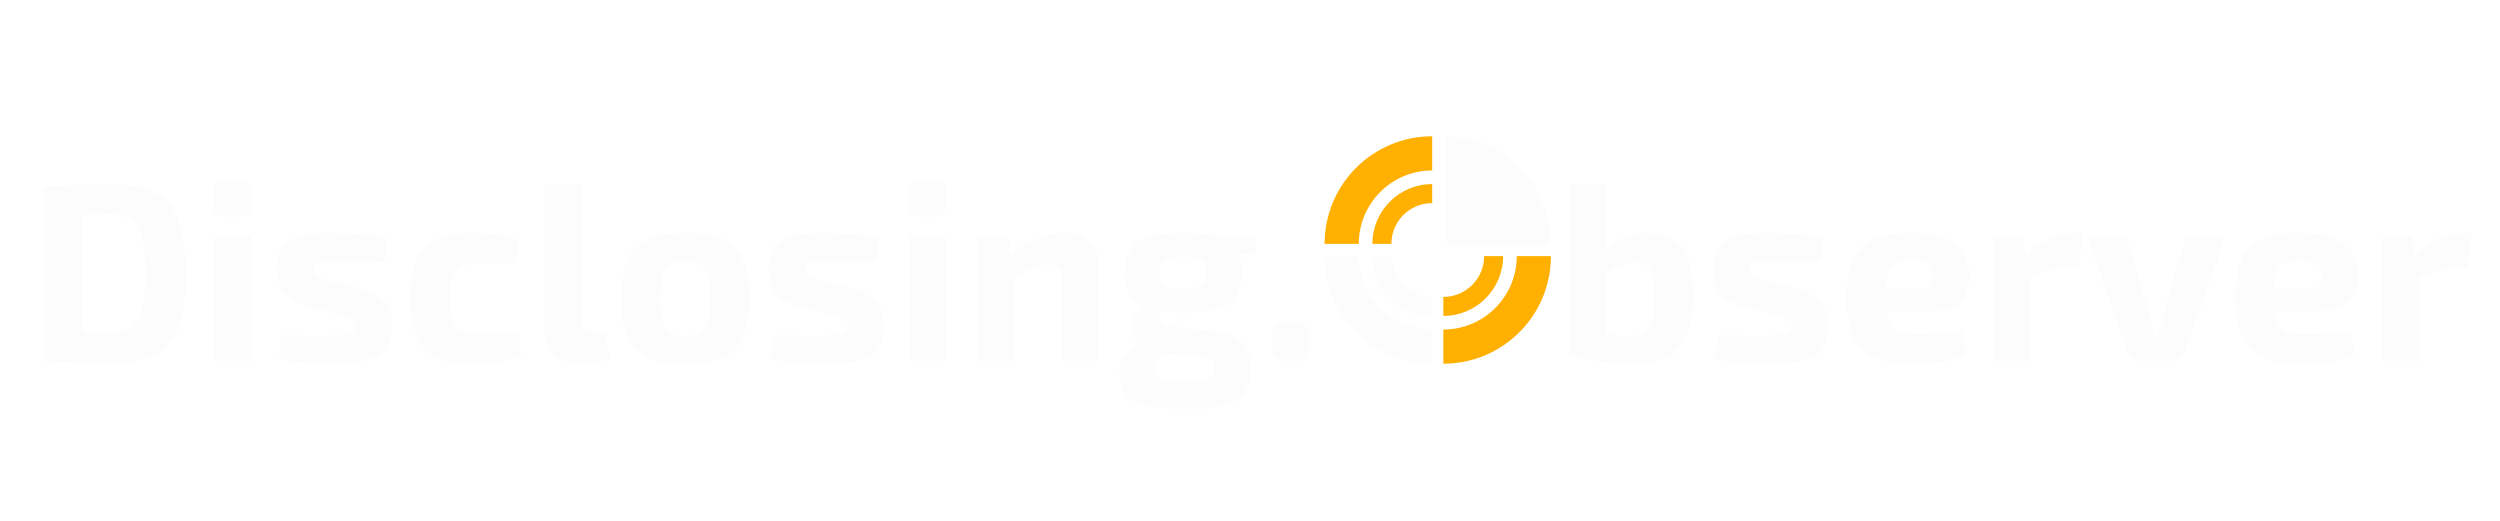
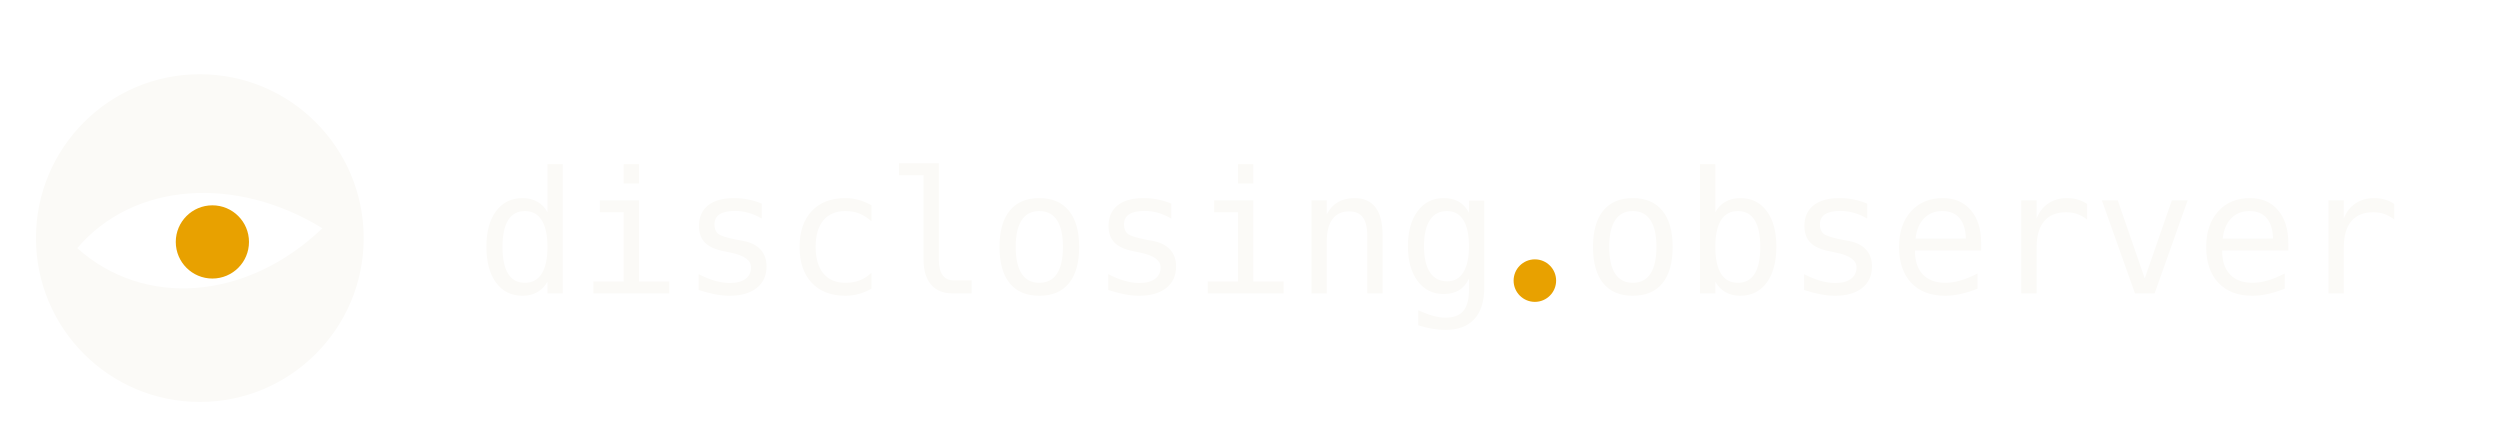
- <svg xmlns="http://www.w3.org/2000/svg" width="1920" zoomAndPan="magnify" viewBox="0 0 1440 300" height="400" preserveAspectRatio="xMidYMid meet" version="1.0">
-   <defs>
-     <g />
-     <clipPath id="2179c428b5">
-       <path d="M 762.961 78.031 L 893 78.031 L 893 209.281 L 762.961 209.281 Z M 762.961 78.031 " clip-rule="nonzero" />
-     </clipPath>
-     <clipPath id="6ca335b253">
-       <path d="M 762.961 78.031 L 893.461 78.031 L 893.461 209.281 L 762.961 209.281 Z M 762.961 78.031 " clip-rule="nonzero" />
-     </clipPath>
-   </defs>
-   <g clip-path="url(#2179c428b5)">
-     <path fill="#fcfcfc" d="M 833.012 140.859 L 833.012 78.031 C 871.16 80.52 893.441 110.008 892.82 140.859 Z M 782.656 147.527 L 762.965 147.527 C 762.965 181.754 790.711 209.5 824.938 209.5 L 824.938 189.809 C 801.586 189.809 782.656 170.879 782.656 147.527 Z M 801.441 147.527 L 790.496 147.527 C 790.496 166.547 805.918 181.969 824.938 181.969 L 824.938 171.023 C 811.961 171.023 801.441 160.504 801.441 147.527 Z M 801.441 147.527 " fill-opacity="1" fill-rule="evenodd" />
+ <svg xmlns="http://www.w3.org/2000/svg" viewBox="0 0 588 100" width="588" height="100">
+   <g transform="translate(6 15) scale(0.82)">
+     <path fill="#FBFAF7" fill-rule="evenodd" d="M3 50 a47 47 0 1 0 94 0 a47 47 0 1 0 -94 0 Z M14.85 52.88 C31 33.88 60.45 31.98 85.15 47.18 C63.3 68.08 33.85 69.98 14.85 52.88 Z" />
+     <circle cx="53.6" cy="51.1" r="10.5" fill="#E8A100" />
  </g>
-   <g clip-path="url(#6ca335b253)">
-     <path fill="#ffb000" d="M 801.441 140.477 L 790.496 140.477 C 790.496 121.453 805.918 106.035 824.938 106.035 L 824.938 116.977 C 811.961 116.977 801.441 127.5 801.441 140.477 Z M 831.359 189.809 L 831.359 209.5 C 865.586 209.5 893.332 181.754 893.332 147.527 L 873.641 147.527 C 873.641 170.879 854.711 189.809 831.359 189.809 Z M 831.359 171.023 L 831.359 181.969 C 850.383 181.969 865.801 166.547 865.801 147.527 L 854.855 147.527 C 854.855 160.504 844.336 171.023 831.359 171.023 Z M 782.656 140.477 L 762.965 140.477 C 762.965 106.246 790.711 78.5 824.938 78.5 L 824.938 98.195 C 801.586 98.195 782.656 117.125 782.656 140.477 Z M 782.656 140.477 " fill-opacity="1" fill-rule="evenodd" />
-   </g>
-   <g fill="#fcfcfc" fill-opacity="1">
-     <g transform="translate(15.00003, 207.8494)">
-       <g>
-         <path d="M 10.188 0 L 10.188 -100.359 C 23.957 -101.234 36.945 -101.672 49.156 -101.672 C 65.156 -101.672 76.281 -97.984 82.531 -90.609 C 88.789 -83.242 91.922 -69.766 91.922 -50.172 C 91.922 -30.586 88.789 -17.109 82.531 -9.734 C 76.281 -2.367 65.156 1.312 49.156 1.312 C 36.945 1.312 23.957 0.875 10.188 0 Z M 32.297 -84.219 L 32.297 -16.297 C 33.941 -16.297 36.629 -16.27 40.359 -16.219 C 44.098 -16.164 47.031 -16.141 49.156 -16.141 C 56.625 -16.141 61.738 -18.516 64.5 -23.266 C 67.27 -28.023 68.656 -37 68.656 -50.188 C 68.656 -63.375 67.27 -72.363 64.5 -77.156 C 61.738 -81.957 56.625 -84.359 49.156 -84.359 Z M 32.297 -84.219 " />
-       </g>
-     </g>
-   </g>
-   <g fill="#fcfcfc" fill-opacity="1">
-     <g transform="translate(113.906, 207.8494)">
-       <g>
-         <path d="M 15.266 -103.422 L 24.875 -103.422 C 29.039 -103.422 31.125 -101.332 31.125 -97.156 L 31.125 -89.312 C 31.125 -85.133 29.039 -83.047 24.875 -83.047 L 15.266 -83.047 C 11.098 -83.047 9.016 -85.133 9.016 -89.312 L 9.016 -97.156 C 9.016 -101.332 11.098 -103.422 15.266 -103.422 Z M 30.844 0 L 9.453 0 L 9.453 -71.703 L 30.844 -71.703 Z M 30.844 0 " />
-       </g>
-     </g>
-   </g>
-   <g fill="#fcfcfc" fill-opacity="1">
-     <g transform="translate(154.0502, 207.8494)">
-       <g>
-         <path d="M 40.734 -26.625 L 22.844 -31.422 C 16.25 -33.359 11.688 -36 9.156 -39.344 C 6.633 -42.688 5.375 -47.316 5.375 -53.234 C 5.375 -60.703 7.676 -65.988 12.281 -69.094 C 16.895 -72.195 24.773 -73.75 35.922 -73.75 C 48.816 -73.551 59.875 -72.629 69.094 -70.984 L 67.641 -57.156 C 55.422 -57.352 46.207 -57.453 40 -57.453 C 36.602 -57.453 34.25 -57.426 32.938 -57.375 C 31.633 -57.332 30.328 -57.164 29.016 -56.875 C 27.703 -56.582 26.898 -56.117 26.609 -55.484 C 26.328 -54.859 26.188 -53.914 26.188 -52.656 C 26.188 -52.164 26.207 -51.727 26.25 -51.344 C 26.301 -50.957 26.422 -50.594 26.609 -50.25 C 26.805 -49.914 26.977 -49.648 27.125 -49.453 C 27.27 -49.254 27.535 -49.035 27.922 -48.797 C 28.316 -48.555 28.633 -48.383 28.875 -48.281 C 29.113 -48.188 29.547 -48.02 30.172 -47.781 C 30.805 -47.539 31.289 -47.367 31.625 -47.266 C 31.969 -47.172 32.598 -47.004 33.516 -46.766 C 34.441 -46.523 35.148 -46.352 35.641 -46.25 L 53.969 -41.312 C 60.363 -39.469 64.914 -37.016 67.625 -33.953 C 70.344 -30.898 71.703 -26.367 71.703 -20.359 C 71.703 -11.828 69.227 -6.035 64.281 -2.984 C 59.344 0.066 50.863 1.594 38.844 1.594 C 27.195 1.594 16.477 0.77 6.688 -0.875 L 8 -14.844 C 11.488 -14.645 19.781 -14.547 32.875 -14.547 C 40.344 -14.547 45.211 -14.859 47.484 -15.484 C 49.766 -16.117 50.906 -17.598 50.906 -19.922 C 50.906 -20.41 50.879 -20.848 50.828 -21.234 C 50.785 -21.617 50.664 -21.984 50.469 -22.328 C 50.281 -22.672 50.086 -22.938 49.891 -23.125 C 49.691 -23.32 49.375 -23.539 48.938 -23.781 C 48.508 -24.02 48.172 -24.211 47.922 -24.359 C 47.68 -24.504 47.223 -24.695 46.547 -24.938 C 45.867 -25.188 45.332 -25.359 44.938 -25.453 C 44.551 -25.547 43.875 -25.711 42.906 -25.953 C 41.938 -26.203 41.211 -26.426 40.734 -26.625 Z M 40.734 -26.625 " />
-       </g>
-     </g>
-   </g>
-   <g fill="#fcfcfc" fill-opacity="1">
-     <g transform="translate(230.7024, 207.8494)">
-       <g>
-         <path d="M 67.641 -17.016 L 69.531 -3.047 C 62.156 0.148 52.895 1.75 41.75 1.75 C 28.562 1.75 19.273 -1.082 13.891 -6.75 C 8.504 -12.426 5.812 -22.148 5.812 -35.922 C 5.812 -49.797 8.523 -59.566 13.953 -65.234 C 19.391 -70.91 28.75 -73.75 42.031 -73.75 C 52.895 -73.75 61.723 -72.242 68.516 -69.234 L 66.188 -55.859 C 55.707 -56.047 48.867 -56.141 45.672 -56.141 C 39.078 -56.141 34.539 -54.734 32.062 -51.922 C 29.594 -49.109 28.359 -43.773 28.359 -35.922 C 28.359 -28.066 29.594 -22.734 32.062 -19.922 C 34.539 -17.109 39.078 -15.703 45.672 -15.703 C 54.109 -15.703 61.43 -16.141 67.641 -17.016 Z M 67.641 -17.016 " />
-       </g>
-     </g>
-   </g>
-   <g fill="#fcfcfc" fill-opacity="1">
-     <g transform="translate(304.4456, 207.8494)">
-       <g>
-         <path d="M 30.406 -101.812 L 30.406 -23.422 C 30.406 -18.566 33.117 -16.141 38.547 -16.141 L 44.359 -16.141 L 46.828 -1.156 C 43.148 0.781 37.43 1.75 29.672 1.75 C 23.273 1.75 18.234 0.031 14.547 -3.406 C 10.859 -6.852 9.016 -11.727 9.016 -18.031 L 9.016 -101.812 Z M 30.406 -101.812 " />
-       </g>
-     </g>
-   </g>
-   <g fill="#fcfcfc" fill-opacity="1">
-     <g transform="translate(352.0077, 207.8494)">
-       <g>
-         <path d="M 42.766 -73.75 C 56.141 -73.75 65.613 -70.863 71.188 -65.094 C 76.77 -59.32 79.562 -49.551 79.562 -35.781 C 79.562 -22.008 76.77 -12.285 71.188 -6.609 C 65.613 -0.941 56.141 1.891 42.766 1.891 C 29.285 1.891 19.754 -0.941 14.172 -6.609 C 8.598 -12.285 5.812 -22.008 5.812 -35.781 C 5.812 -49.645 8.598 -59.438 14.172 -65.156 C 19.754 -70.883 29.285 -73.75 42.766 -73.75 Z M 42.766 -57.594 C 37.047 -57.594 33.211 -56.141 31.266 -53.234 C 29.328 -50.328 28.359 -44.508 28.359 -35.781 C 28.359 -27.25 29.328 -21.523 31.266 -18.609 C 33.211 -15.703 37.047 -14.25 42.766 -14.25 C 48.285 -14.25 52.039 -15.703 54.031 -18.609 C 56.02 -21.523 57.016 -27.25 57.016 -35.781 C 57.016 -44.414 56.047 -50.207 54.109 -53.156 C 52.172 -56.113 48.391 -57.594 42.766 -57.594 Z M 42.766 -57.594 " />
-       </g>
-     </g>
-   </g>
-   <g fill="#fcfcfc" fill-opacity="1">
-     <g transform="translate(437.3869, 207.8494)">
-       <g>
-         <path d="M 40.734 -26.625 L 22.844 -31.422 C 16.25 -33.359 11.688 -36 9.156 -39.344 C 6.633 -42.688 5.375 -47.316 5.375 -53.234 C 5.375 -60.703 7.676 -65.988 12.281 -69.094 C 16.895 -72.195 24.773 -73.75 35.922 -73.75 C 48.816 -73.551 59.875 -72.629 69.094 -70.984 L 67.641 -57.156 C 55.422 -57.352 46.207 -57.453 40 -57.453 C 36.602 -57.453 34.25 -57.426 32.938 -57.375 C 31.633 -57.332 30.328 -57.164 29.016 -56.875 C 27.703 -56.582 26.898 -56.117 26.609 -55.484 C 26.328 -54.859 26.188 -53.914 26.188 -52.656 C 26.188 -52.164 26.207 -51.727 26.25 -51.344 C 26.301 -50.957 26.422 -50.594 26.609 -50.25 C 26.805 -49.914 26.977 -49.648 27.125 -49.453 C 27.27 -49.254 27.535 -49.035 27.922 -48.797 C 28.316 -48.555 28.633 -48.383 28.875 -48.281 C 29.113 -48.188 29.547 -48.02 30.172 -47.781 C 30.805 -47.539 31.289 -47.367 31.625 -47.266 C 31.969 -47.172 32.598 -47.004 33.516 -46.766 C 34.441 -46.523 35.148 -46.352 35.641 -46.25 L 53.969 -41.312 C 60.363 -39.469 64.914 -37.016 67.625 -33.953 C 70.344 -30.898 71.703 -26.367 71.703 -20.359 C 71.703 -11.828 69.227 -6.035 64.281 -2.984 C 59.344 0.066 50.863 1.594 38.844 1.594 C 27.195 1.594 16.477 0.77 6.688 -0.875 L 8 -14.844 C 11.488 -14.645 19.781 -14.547 32.875 -14.547 C 40.344 -14.547 45.211 -14.859 47.484 -15.484 C 49.766 -16.117 50.906 -17.598 50.906 -19.922 C 50.906 -20.41 50.879 -20.848 50.828 -21.234 C 50.785 -21.617 50.664 -21.984 50.469 -22.328 C 50.281 -22.672 50.086 -22.938 49.891 -23.125 C 49.691 -23.32 49.375 -23.539 48.938 -23.781 C 48.508 -24.02 48.172 -24.211 47.922 -24.359 C 47.68 -24.504 47.223 -24.695 46.547 -24.938 C 45.867 -25.188 45.332 -25.359 44.938 -25.453 C 44.551 -25.547 43.875 -25.711 42.906 -25.953 C 41.938 -26.203 41.211 -26.426 40.734 -26.625 Z M 40.734 -26.625 " />
-       </g>
-     </g>
-   </g>
-   <g fill="#fcfcfc" fill-opacity="1">
-     <g transform="translate(514.0391, 207.8494)">
-       <g>
-         <path d="M 15.266 -103.422 L 24.875 -103.422 C 29.039 -103.422 31.125 -101.332 31.125 -97.156 L 31.125 -89.312 C 31.125 -85.133 29.039 -83.047 24.875 -83.047 L 15.266 -83.047 C 11.098 -83.047 9.016 -85.133 9.016 -89.312 L 9.016 -97.156 C 9.016 -101.332 11.098 -103.422 15.266 -103.422 Z M 30.844 0 L 9.453 0 L 9.453 -71.703 L 30.844 -71.703 Z M 30.844 0 " />
-       </g>
-     </g>
-   </g>
-   <g fill="#fcfcfc" fill-opacity="1">
-     <g transform="translate(554.1833, 207.8494)">
-       <g>
-         <path d="M 26.328 -71.703 L 27.922 -61.094 C 38.297 -69.531 48.531 -73.75 58.625 -73.75 C 65.113 -73.75 70.078 -72.051 73.516 -68.656 C 76.961 -65.258 78.688 -60.312 78.688 -53.812 L 78.688 0 L 57.312 0 L 57.312 -47.125 C 57.312 -50.32 56.801 -52.523 55.781 -53.734 C 54.758 -54.953 52.941 -55.562 50.328 -55.562 C 45.766 -55.562 39.125 -53.379 30.406 -49.016 L 30.406 0 L 8.875 0 L 8.875 -71.703 Z M 26.328 -71.703 " />
-       </g>
-     </g>
-   </g>
-   <g fill="#fcfcfc" fill-opacity="1">
-     <g transform="translate(641.3079, 207.8494)">
-       <g>
-         <path d="M 81.312 -62.25 L 72.297 -61.094 C 73.453 -58.375 74.031 -54.93 74.031 -50.766 C 74.031 -42.422 71.531 -36.504 66.531 -33.016 C 61.539 -29.523 52.797 -27.781 40.297 -27.781 C 36.117 -27.781 31.992 -28.023 27.922 -28.516 C 26.766 -26.961 26.547 -25.211 27.266 -23.266 C 27.992 -21.328 29.617 -20.211 32.141 -19.922 L 58.188 -16.875 C 65.551 -16 70.859 -13.863 74.109 -10.469 C 77.359 -7.07 78.984 -2.078 78.984 4.516 C 78.984 13.629 76.242 19.785 70.766 22.984 C 65.285 26.18 55.469 27.781 41.312 27.781 C 26.57 27.781 16.582 26.254 11.344 23.203 C 6.102 20.148 3.484 14.551 3.484 6.406 C 3.484 2.719 4.332 -0.312 6.031 -2.688 C 7.727 -5.062 10.664 -7.219 14.844 -9.156 C 11.539 -12.363 10.203 -16.316 10.828 -21.016 C 11.461 -25.723 13.57 -29.141 17.156 -31.266 C 10.082 -34.566 6.547 -41.02 6.547 -50.625 C 6.547 -59.051 9.066 -65.008 14.109 -68.5 C 19.148 -72 27.926 -73.75 40.438 -73.75 C 48 -73.75 54.254 -73.066 59.203 -71.703 L 82.328 -71.703 Z M 40.297 -41.453 C 45.523 -41.453 49.133 -42.129 51.125 -43.484 C 53.113 -44.848 54.109 -47.273 54.109 -50.766 C 54.109 -54.348 53.141 -56.77 51.203 -58.031 C 49.266 -59.289 45.629 -59.922 40.297 -59.922 C 34.961 -59.922 31.301 -59.289 29.312 -58.031 C 27.32 -56.77 26.328 -54.348 26.328 -50.766 C 26.328 -47.273 27.32 -44.848 29.312 -43.484 C 31.301 -42.129 34.961 -41.453 40.297 -41.453 Z M 46.688 -2.766 L 28.656 -4.656 C 25.551 -2.133 24 0.629 24 3.641 C 24 7.129 25.066 9.359 27.203 10.328 C 29.336 11.297 33.941 11.781 41.016 11.781 C 48.098 11.781 52.773 11.27 55.047 10.25 C 57.328 9.238 58.469 7.129 58.469 3.922 C 58.469 1.398 57.738 -0.195 56.281 -0.875 C 54.832 -1.551 51.633 -2.18 46.688 -2.766 Z M 46.688 -2.766 " />
-       </g>
-     </g>
-   </g>
-   <g fill="#fcfcfc" fill-opacity="1">
-     <g transform="translate(725.5234, 207.8494)">
-       <g>
-         <path d="M 14.984 -21.969 L 20.797 -21.969 C 23.609 -21.969 25.57 -21.43 26.688 -20.359 C 27.801 -19.297 28.359 -17.359 28.359 -14.547 L 28.359 -7.562 C 28.359 -4.75 27.801 -2.785 26.688 -1.672 C 25.57 -0.555 23.609 0 20.797 0 L 14.984 0 C 12.172 0 10.207 -0.555 9.094 -1.672 C 7.977 -2.785 7.422 -4.75 7.422 -7.562 L 7.422 -14.547 C 7.422 -17.359 7.977 -19.297 9.094 -20.359 C 10.207 -21.43 12.172 -21.969 14.984 -21.969 Z M 14.984 -21.969 " />
-       </g>
-     </g>
-   </g>
-   <g fill="#fcfcfc" fill-opacity="1">
-     <g transform="translate(895.1097, 207.8494)">
-       <g>
-         <path d="M 30.25 -101.812 L 30.25 -78.984 C 30.25 -72.285 29.617 -66.66 28.359 -62.109 C 35.922 -69.867 44.406 -73.75 53.812 -73.75 C 63.125 -73.75 69.836 -70.863 73.953 -65.094 C 78.078 -59.32 80.141 -49.797 80.141 -36.516 C 80.141 -24.191 77.617 -14.734 72.578 -8.141 C 67.535 -1.547 58.375 1.75 45.094 1.75 C 39.27 1.75 32.742 1.266 25.516 0.297 C 18.297 -0.672 12.648 -2.031 8.578 -3.781 L 8.578 -101.812 Z M 30.109 -50.469 L 30.109 -15.562 C 35.055 -14.5 39.906 -14.062 44.656 -14.25 C 49.602 -14.445 53.066 -16.098 55.047 -19.203 C 57.035 -22.305 58.031 -28.023 58.031 -36.359 C 58.031 -44.316 57.207 -49.676 55.562 -52.438 C 53.914 -55.195 50.473 -56.578 45.234 -56.578 C 41.254 -56.578 36.211 -54.539 30.109 -50.469 Z M 30.109 -50.469 " />
-       </g>
-     </g>
-   </g>
-   <g fill="#fcfcfc" fill-opacity="1">
-     <g transform="translate(981.2161, 207.8494)">
-       <g>
-         <path d="M 40.734 -26.625 L 22.844 -31.422 C 16.25 -33.359 11.688 -36 9.156 -39.344 C 6.633 -42.688 5.375 -47.316 5.375 -53.234 C 5.375 -60.703 7.676 -65.988 12.281 -69.094 C 16.895 -72.195 24.773 -73.75 35.922 -73.75 C 48.816 -73.551 59.875 -72.629 69.094 -70.984 L 67.641 -57.156 C 55.422 -57.352 46.207 -57.453 40 -57.453 C 36.602 -57.453 34.25 -57.426 32.938 -57.375 C 31.633 -57.332 30.328 -57.164 29.016 -56.875 C 27.703 -56.582 26.898 -56.117 26.609 -55.484 C 26.328 -54.859 26.188 -53.914 26.188 -52.656 C 26.188 -52.164 26.207 -51.727 26.25 -51.344 C 26.301 -50.957 26.422 -50.594 26.609 -50.25 C 26.805 -49.914 26.977 -49.648 27.125 -49.453 C 27.27 -49.254 27.535 -49.035 27.922 -48.797 C 28.316 -48.555 28.633 -48.383 28.875 -48.281 C 29.113 -48.188 29.547 -48.02 30.172 -47.781 C 30.805 -47.539 31.289 -47.367 31.625 -47.266 C 31.969 -47.172 32.598 -47.004 33.516 -46.766 C 34.441 -46.523 35.148 -46.352 35.641 -46.25 L 53.969 -41.312 C 60.363 -39.469 64.914 -37.016 67.625 -33.953 C 70.344 -30.898 71.703 -26.367 71.703 -20.359 C 71.703 -11.828 69.227 -6.035 64.281 -2.984 C 59.344 0.066 50.863 1.594 38.844 1.594 C 27.195 1.594 16.477 0.77 6.688 -0.875 L 8 -14.844 C 11.488 -14.645 19.781 -14.547 32.875 -14.547 C 40.344 -14.547 45.211 -14.859 47.484 -15.484 C 49.766 -16.117 50.906 -17.598 50.906 -19.922 C 50.906 -20.41 50.879 -20.848 50.828 -21.234 C 50.785 -21.617 50.664 -21.984 50.469 -22.328 C 50.281 -22.672 50.086 -22.938 49.891 -23.125 C 49.691 -23.32 49.375 -23.539 48.938 -23.781 C 48.508 -24.02 48.172 -24.211 47.922 -24.359 C 47.68 -24.504 47.223 -24.695 46.547 -24.938 C 45.867 -25.188 45.332 -25.359 44.938 -25.453 C 44.551 -25.547 43.875 -25.711 42.906 -25.953 C 41.938 -26.203 41.211 -26.426 40.734 -26.625 Z M 40.734 -26.625 " />
-       </g>
-     </g>
-   </g>
-   <g fill="#fcfcfc" fill-opacity="1">
-     <g transform="translate(1057.868, 207.8494)">
-       <g>
-         <path d="M 54.547 -28.656 L 28.656 -28.656 C 29.332 -23.414 30.906 -19.898 33.375 -18.109 C 35.852 -16.316 39.953 -15.422 45.672 -15.422 C 53.328 -15.422 62.25 -15.953 72.438 -17.016 L 74.469 -3.641 C 67 -0.047 56.578 1.75 43.203 1.75 C 29.723 1.75 20.117 -1.156 14.391 -6.969 C 8.672 -12.789 5.812 -22.395 5.812 -35.781 C 5.812 -49.844 8.598 -59.688 14.172 -65.312 C 19.754 -70.938 29.141 -73.75 42.328 -73.75 C 54.254 -73.75 62.883 -71.688 68.219 -67.562 C 73.551 -63.438 76.266 -57.16 76.359 -48.734 C 76.359 -42.035 74.633 -37.016 71.188 -33.672 C 67.75 -30.328 62.203 -28.656 54.547 -28.656 Z M 28.219 -41.594 L 48.578 -41.594 C 51.203 -41.594 52.973 -42.223 53.891 -43.484 C 54.805 -44.742 55.266 -46.586 55.266 -49.016 C 55.266 -52.41 54.391 -54.758 52.641 -56.062 C 50.898 -57.375 47.703 -58.031 43.047 -58.031 C 37.523 -58.031 33.742 -56.938 31.703 -54.75 C 29.672 -52.57 28.508 -48.188 28.219 -41.594 Z M 28.219 -41.594 " />
-       </g>
-     </g>
-   </g>
-   <g fill="#fcfcfc" fill-opacity="1">
-     <g transform="translate(1139.32, 207.8494)">
-       <g>
-         <path d="M 60.359 -73.75 L 58.188 -53.812 L 52.359 -53.812 C 47.609 -53.812 40.289 -52.164 30.406 -48.875 L 30.406 0 L 8.875 0 L 8.875 -71.703 L 25.594 -71.703 L 27.484 -61.234 C 37.285 -69.578 46.984 -73.75 56.578 -73.75 Z M 60.359 -73.75 " />
-       </g>
-     </g>
-   </g>
-   <g fill="#fcfcfc" fill-opacity="1">
-     <g transform="translate(1201.137, 207.8494)">
-       <g>
-         <path d="M 80.719 -71.703 L 57.156 -5.094 C 56 -1.695 53.676 0 50.188 0 L 31.562 0 C 28.07 0 25.742 -1.695 24.578 -5.094 L 1.016 -71.703 L 23.859 -71.703 L 36.797 -26.766 C 37.867 -22.785 38.891 -18.52 39.859 -13.969 L 41.75 -13.969 L 45.094 -26.766 L 58.031 -71.703 Z M 80.719 -71.703 " />
-       </g>
-     </g>
-   </g>
-   <g fill="#fcfcfc" fill-opacity="1">
-     <g transform="translate(1281.716, 207.8494)">
-       <g>
-         <path d="M 54.547 -28.656 L 28.656 -28.656 C 29.332 -23.414 30.906 -19.898 33.375 -18.109 C 35.852 -16.316 39.953 -15.422 45.672 -15.422 C 53.328 -15.422 62.25 -15.953 72.438 -17.016 L 74.469 -3.641 C 67 -0.047 56.578 1.75 43.203 1.75 C 29.723 1.75 20.117 -1.156 14.391 -6.969 C 8.672 -12.789 5.812 -22.395 5.812 -35.781 C 5.812 -49.844 8.598 -59.688 14.172 -65.312 C 19.754 -70.938 29.141 -73.75 42.328 -73.75 C 54.254 -73.75 62.883 -71.688 68.219 -67.562 C 73.551 -63.438 76.266 -57.16 76.359 -48.734 C 76.359 -42.035 74.633 -37.016 71.188 -33.672 C 67.75 -30.328 62.203 -28.656 54.547 -28.656 Z M 28.219 -41.594 L 48.578 -41.594 C 51.203 -41.594 52.973 -42.223 53.891 -43.484 C 54.805 -44.742 55.266 -46.586 55.266 -49.016 C 55.266 -52.41 54.391 -54.758 52.641 -56.062 C 50.898 -57.375 47.703 -58.031 43.047 -58.031 C 37.523 -58.031 33.742 -56.938 31.703 -54.75 C 29.672 -52.57 28.508 -48.188 28.219 -41.594 Z M 28.219 -41.594 " />
-       </g>
-     </g>
-   </g>
-   <g fill="#fcfcfc" fill-opacity="1">
-     <g transform="translate(1363.168, 207.8494)">
-       <g>
-         <path d="M 60.359 -73.75 L 58.188 -53.812 L 52.359 -53.812 C 47.609 -53.812 40.289 -52.164 30.406 -48.875 L 30.406 0 L 8.875 0 L 8.875 -71.703 L 25.594 -71.703 L 27.484 -61.234 C 37.285 -69.578 46.984 -73.75 56.578 -73.75 Z M 60.359 -73.75 " />
-       </g>
-     </g>
-   </g>
+   <text x="112" y="69" font-family="IBM Plex Mono, ui-monospace, Menlo, monospace" font-weight="500" font-size="40" fill="#FBFAF7">disclosing</text>
+   <circle cx="361" cy="66" r="5" fill="#E8A100" />
+   <text x="372" y="69" font-family="IBM Plex Mono, ui-monospace, Menlo, monospace" font-weight="500" font-size="40" fill="#FBFAF7">observer</text>
</svg>
